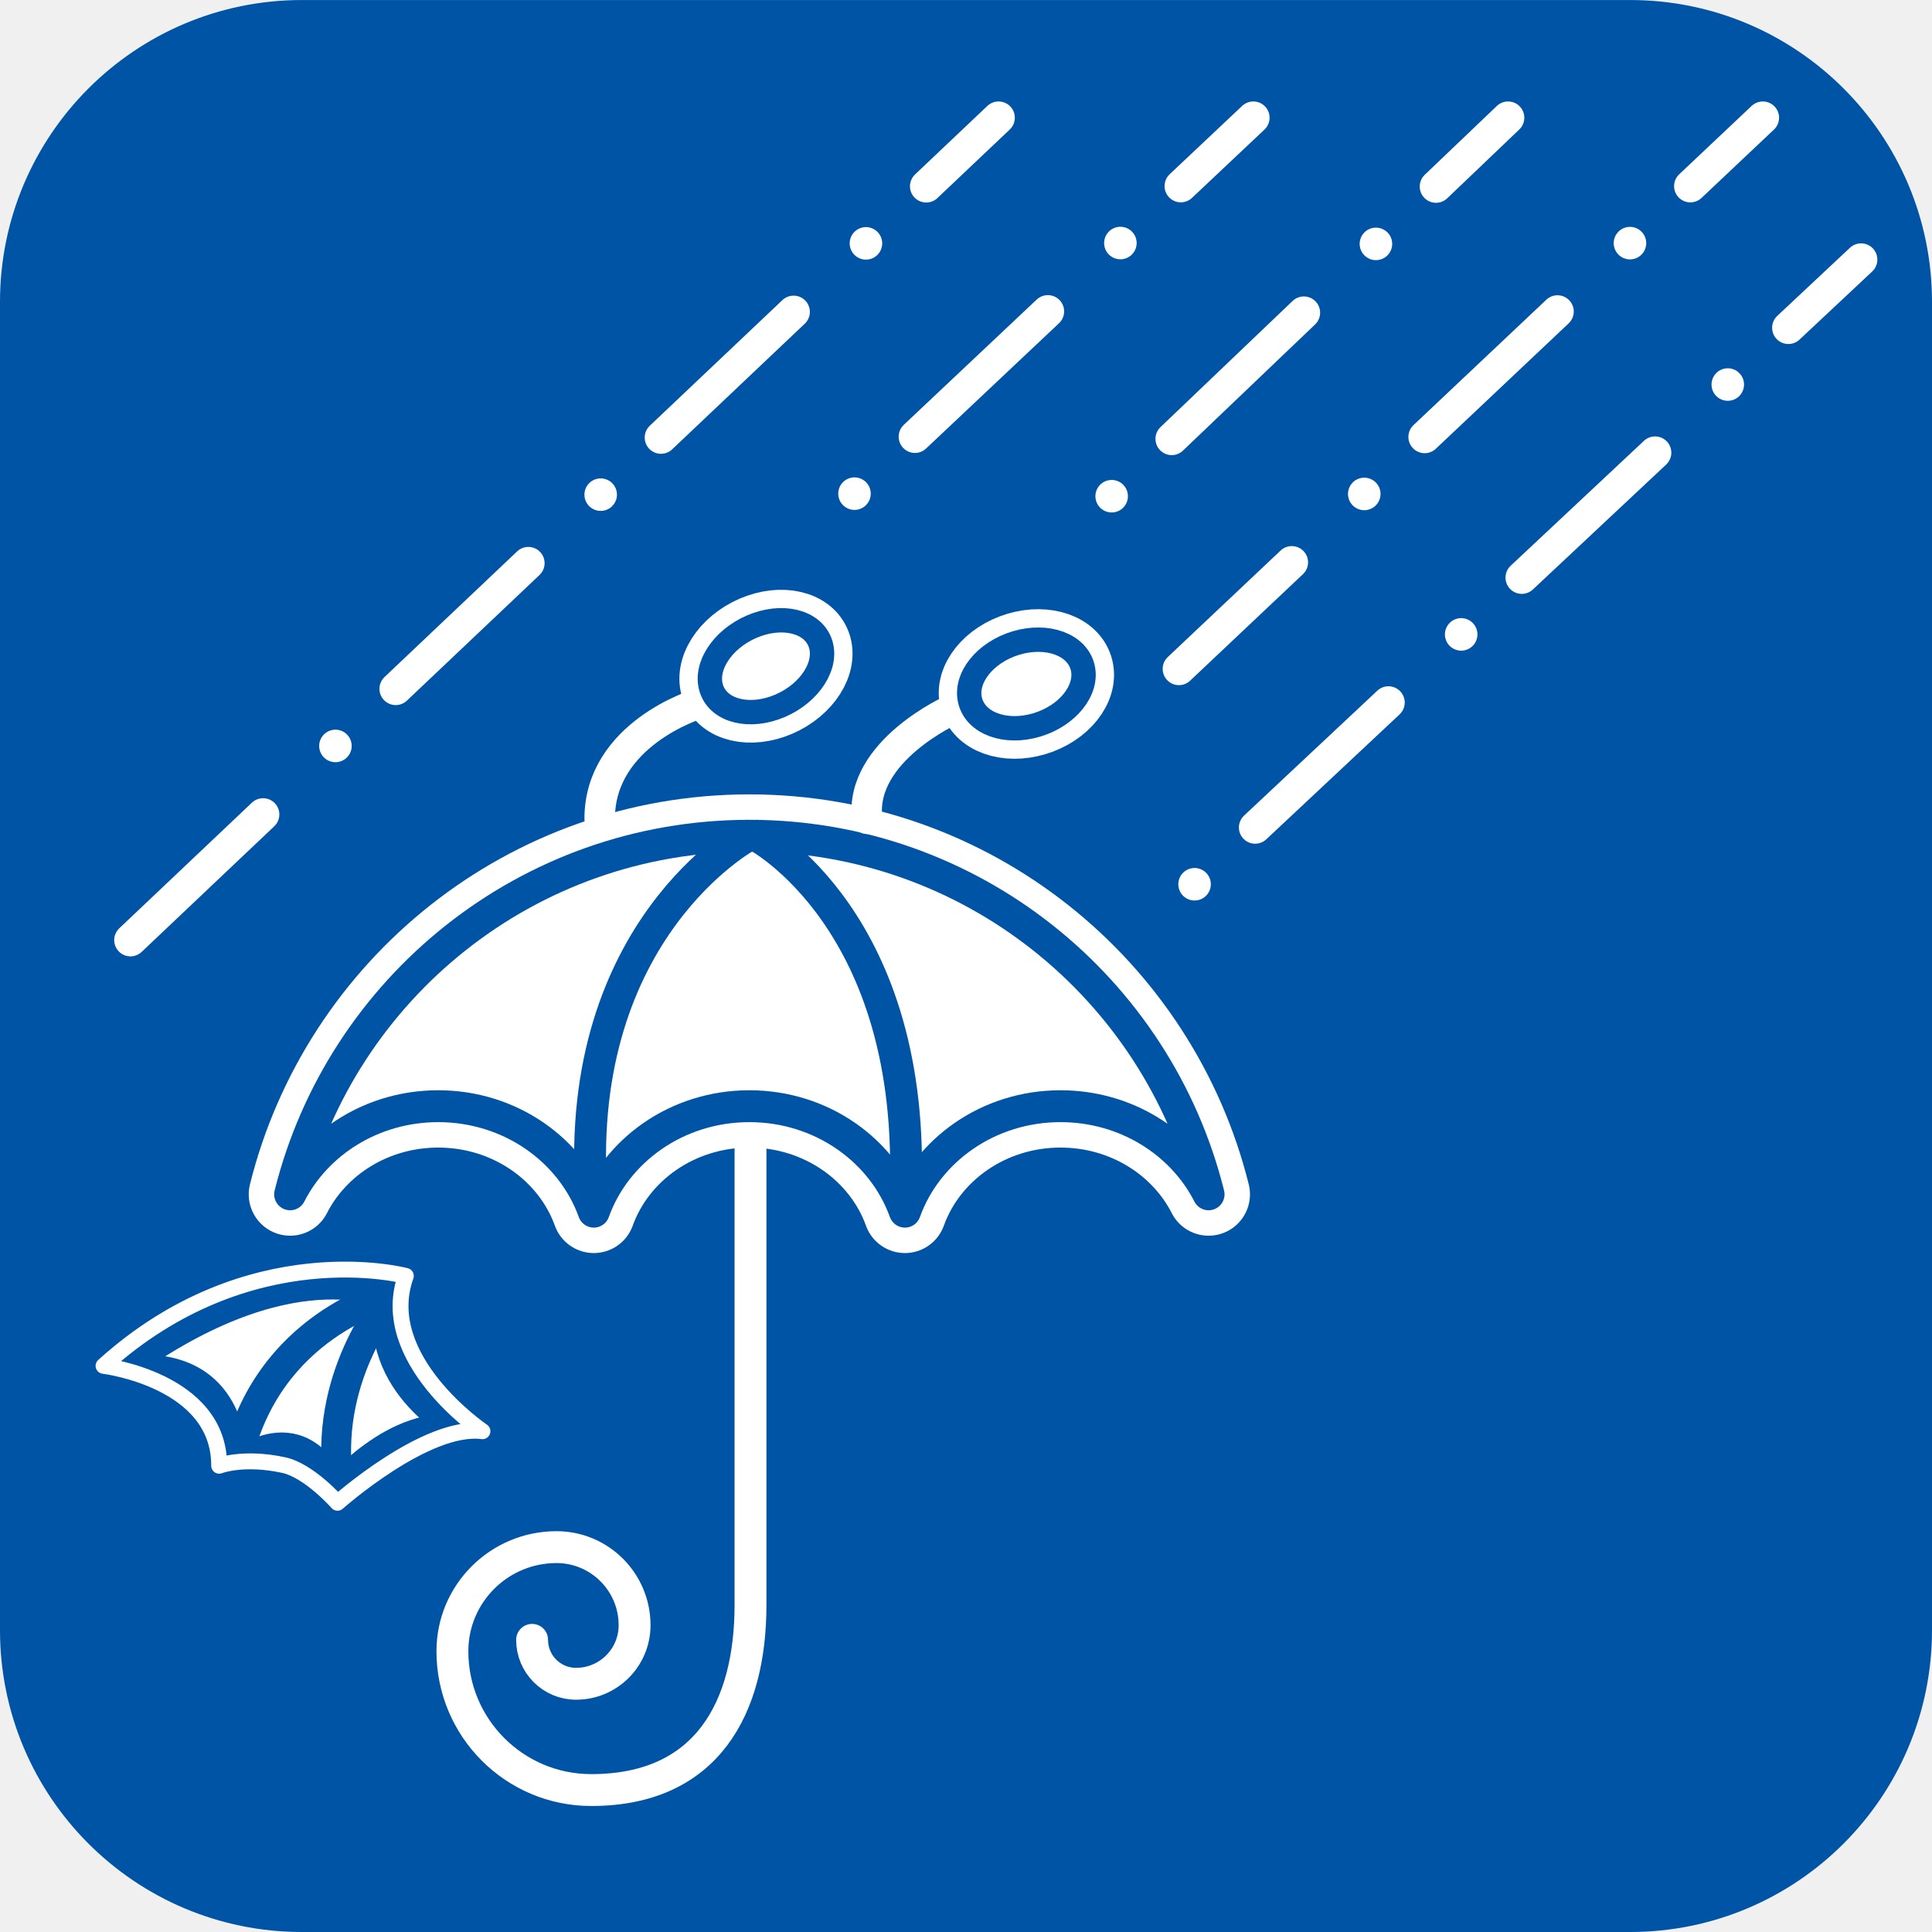
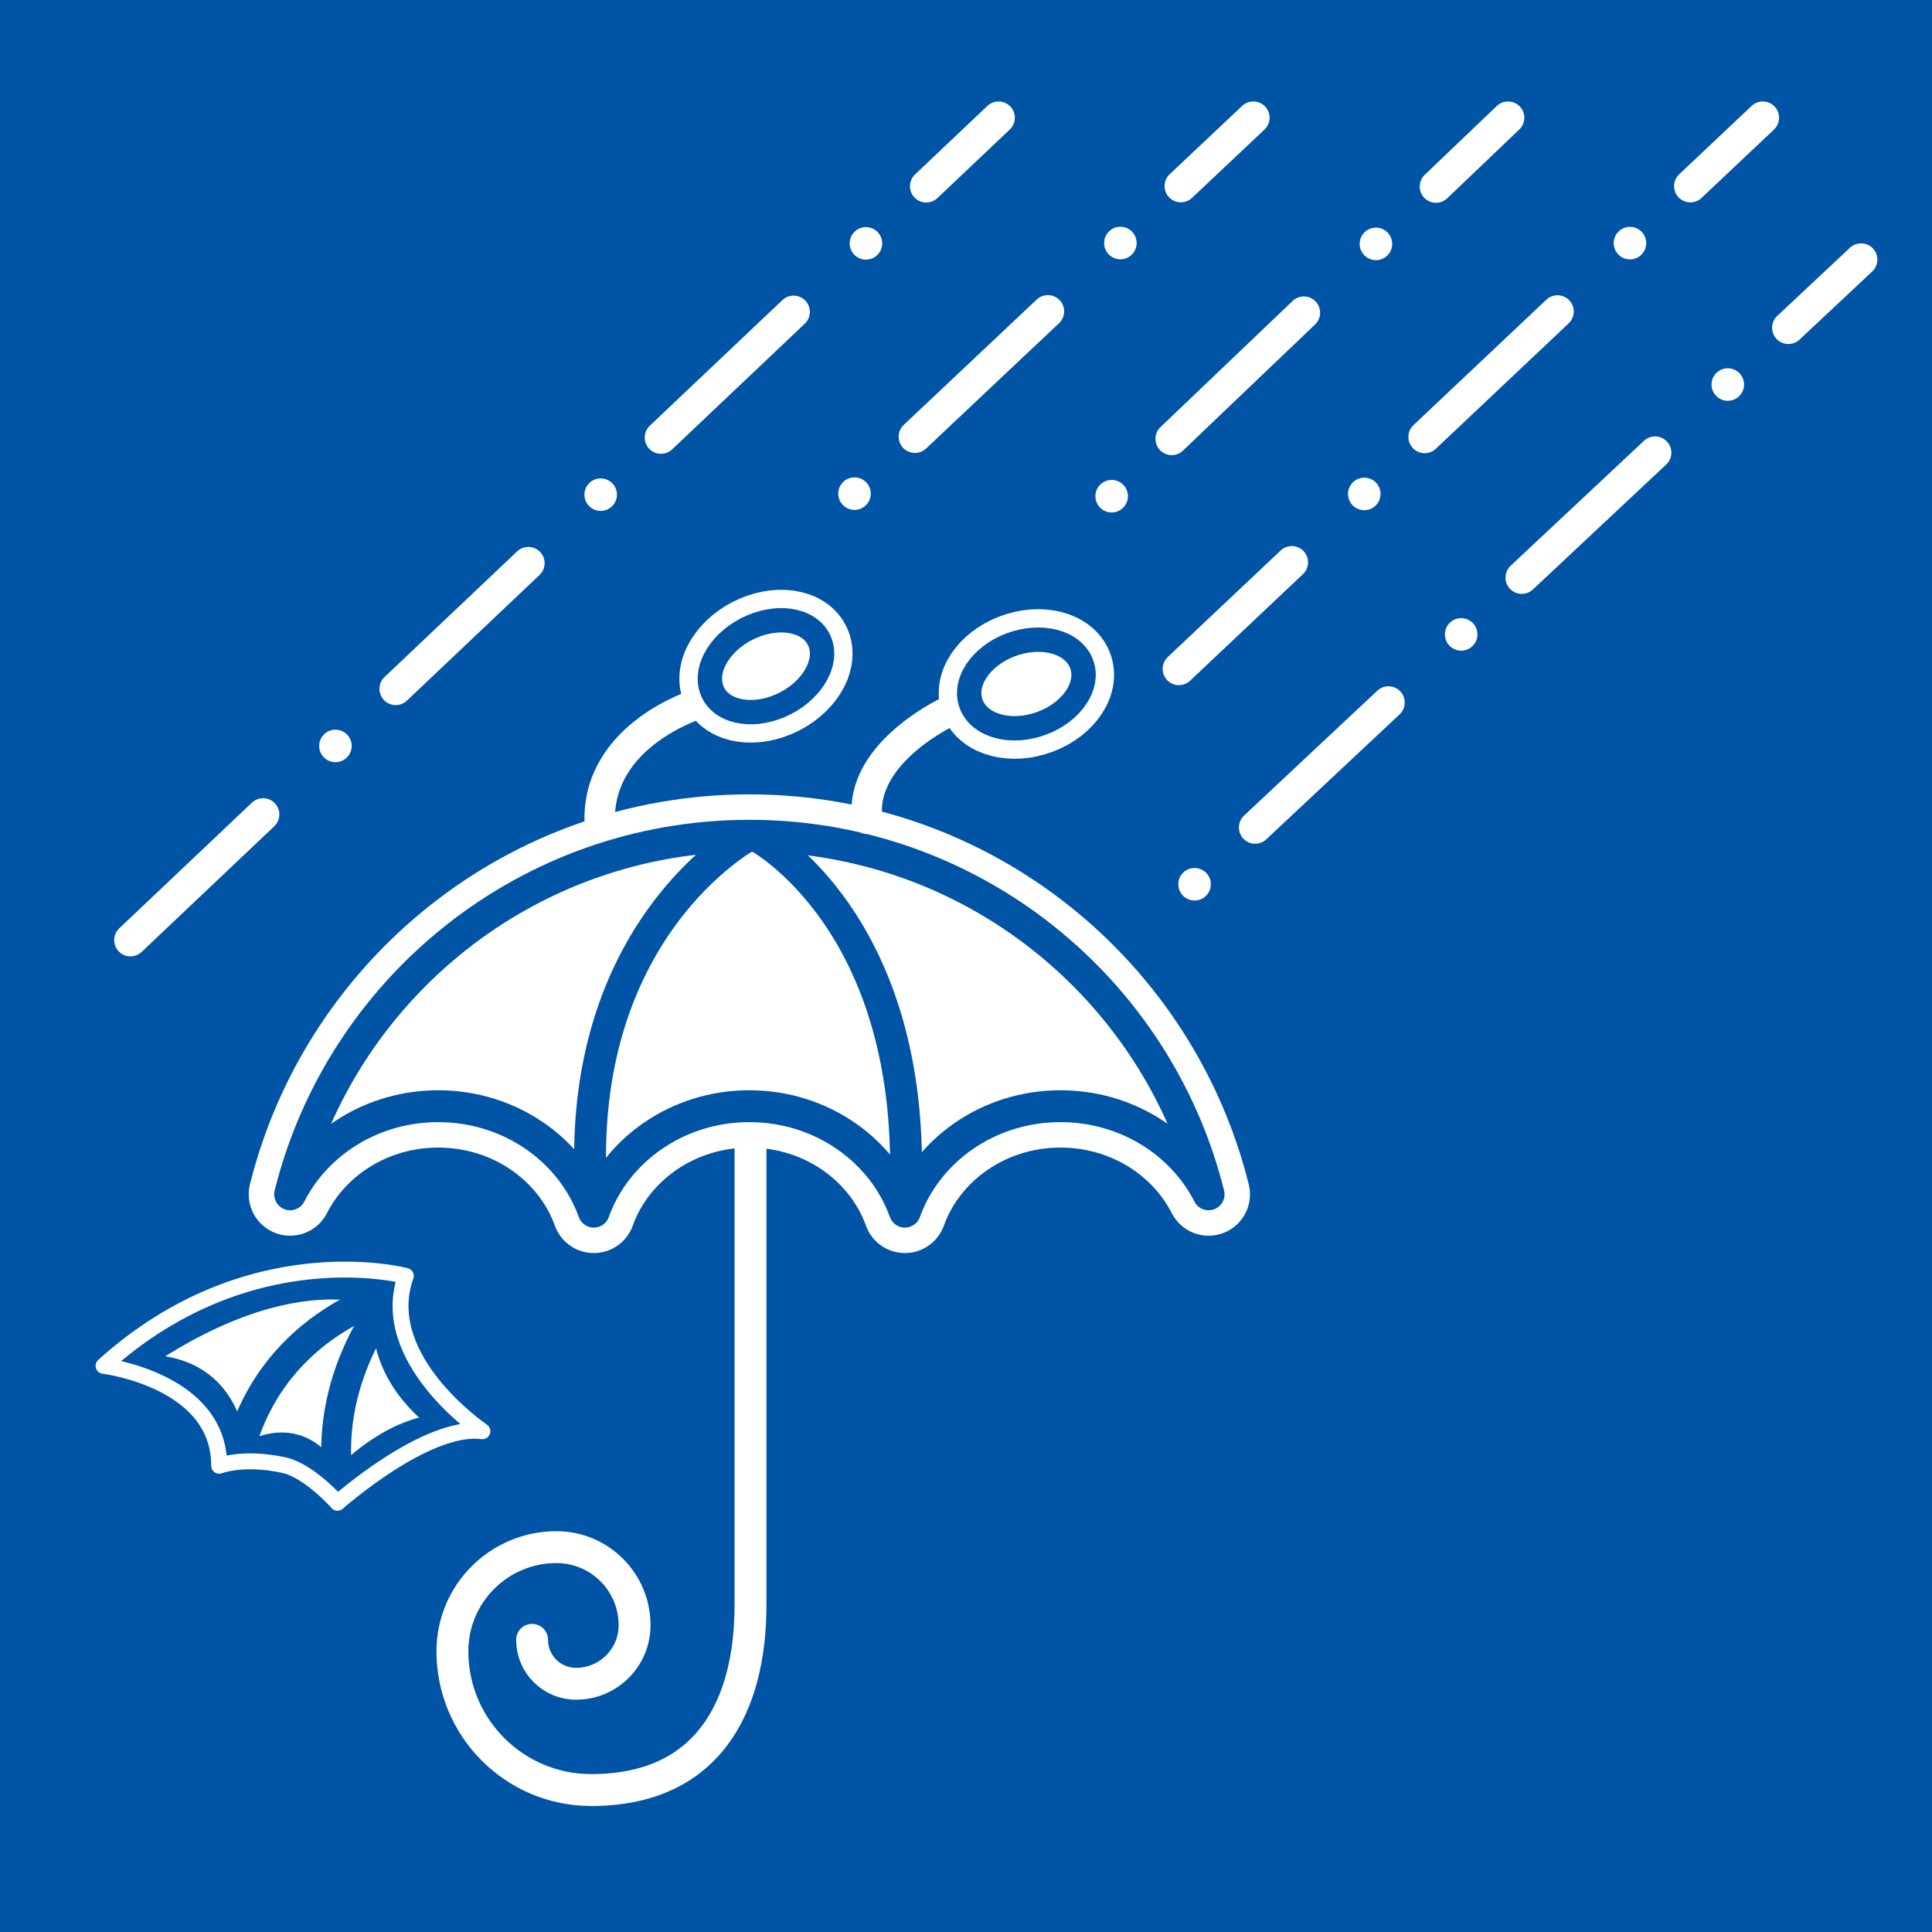
<svg xmlns="http://www.w3.org/2000/svg" width="100%" height="100%" viewBox="0 0 750 750" version="1.1" style="stroke-linecap:round;stroke-linejoin:round;">
-   <g transform="matrix(4.166667,0,0,4.166667,-1454.125,-922.6333)">
-     <path d="M528.99,373.307C528.99,388.842 516.398,401.432 500.866,401.432L377.117,401.432C361.586,401.432 348.99,388.842 348.99,373.307L348.99,249.56C348.99,234.032 361.586,221.435 377.117,221.435L500.866,221.435C516.398,221.435 528.99,234.032 528.99,249.56L528.99,373.307Z" style="fill:rgb(0,84,166);fill-rule:nonzero;" />
-   </g>
+   <rect x="0" y="0" width="100%" height="100%" fill="rgb(0 84 166)" />
  <g transform="matrix(4.166667,0,0,4.166667,-1454.125,-877.8375)">
    <path d="M389.817,313.743C396.548,313.743 402.259,317.857 404.313,323.57C406.365,317.857 412.075,313.743 418.806,313.743C425.535,313.743 431.245,317.857 433.298,323.57C435.352,317.857 441.063,313.743 447.793,313.743C453.87,313.743 459.12,317.097 461.592,321.953C456.812,302.766 439.472,288.546 418.806,288.546C398.138,288.546 380.799,302.766 376.019,321.953C378.492,317.097 383.74,313.743 389.817,313.743" style="fill:white;fill-rule:nonzero;" />
  </g>
  <g transform="matrix(4.166667,0,0,4.166667,-1454.125,-877.8375)">
    <path d="M389.817,313.743C396.548,313.743 402.259,317.857 404.313,323.57C406.365,317.857 412.075,313.743 418.806,313.743C425.535,313.743 431.245,317.857 433.298,323.57C435.352,317.857 441.063,313.743 447.793,313.743C453.87,313.743 459.12,317.097 461.592,321.953C456.812,302.766 439.472,288.546 418.806,288.546C398.138,288.546 380.799,302.766 376.019,321.953C378.492,317.097 383.74,313.743 389.817,313.743Z" style="fill:none;fill-rule:nonzero;stroke:white;stroke-width:7.71px;" />
  </g>
  <g transform="matrix(1.586388,3.852854,3.852854,-1.586388,-1534.209,-764.09)">
    <path d="M408.608,306.21C408.608,306.21 421.646,317.093 444.964,306.21" style="fill:white;fill-rule:nonzero;stroke:white;stroke-width:7.71px;" />
  </g>
  <g transform="matrix(-1.672139,3.81642,3.81642,1.672139,-228.4149,-1686.482)">
    <path d="M392.107,307.681C392.107,307.681 406.557,296.392 428.378,307.681" style="fill:white;fill-rule:nonzero;stroke:white;stroke-width:7.71px;" />
  </g>
  <g transform="matrix(4.166667,0,0,4.166667,-1454.125,-541.25)">
    <path d="M398.564,282.681C398.564,284.941 400.396,286.773 402.658,286.773C405.671,286.773 408.113,284.331 408.113,281.316C408.113,277.301 404.856,274.042 400.838,274.042C395.48,274.042 391.139,278.385 391.139,283.741C391.139,290.884 396.928,296.675 404.072,296.675C414.897,296.675 418.912,288.957 418.912,279.431L418.912,234.66" style="fill:none;fill-rule:nonzero;stroke:white;stroke-width:2.97px;" />
  </g>
  <g transform="matrix(4.166667,0,0,4.166667,-1454.125,-877.8375)">
    <path d="M389.817,313.743C396.548,313.743 402.259,317.857 404.313,323.57C406.365,317.857 412.075,313.743 418.806,313.743C425.535,313.743 431.245,317.857 433.298,323.57C435.352,317.857 441.063,313.743 447.793,313.743C453.87,313.743 459.12,317.097 461.592,321.953C456.812,302.766 439.472,288.546 418.806,288.546C398.138,288.546 380.799,302.766 376.019,321.953C378.492,317.097 383.74,313.743 389.817,313.743Z" style="fill:none;fill-rule:nonzero;stroke:rgb(0,84,166);stroke-width:2.97px;" />
  </g>
  <g transform="matrix(1.586388,3.852854,3.852854,-1.586388,-1534.209,-764.09)">
    <path d="M408.608,306.21C408.608,306.21 421.646,317.093 444.964,306.21" style="fill:none;fill-rule:nonzero;stroke:rgb(0,84,166);stroke-width:2.97px;" />
  </g>
  <g transform="matrix(-1.672139,3.81642,3.81642,1.672139,-228.4149,-1686.482)">
    <path d="M392.107,307.681C392.107,307.681 406.557,296.392 428.378,307.681" style="fill:none;fill-rule:nonzero;stroke:rgb(0,84,166);stroke-width:2.97px;" />
  </g>
  <g transform="matrix(3.919828,-1.412819,-1.412819,-3.919828,-870.9024,2182.759)">
    <path d="M420.353,335.45C417.318,335.267 414.859,336.869 414.861,339.033C414.86,341.195 417.318,343.098 420.353,343.283C423.386,343.466 425.845,341.864 425.846,339.701C425.846,337.539 423.386,335.636 420.353,335.45" style="fill:white;fill-rule:nonzero;" />
  </g>
  <g transform="matrix(3.919828,-1.412819,-1.412819,-3.919828,-870.9024,2182.759)">
    <path d="M420.353,335.45C417.318,335.267 414.859,336.869 414.861,339.033C414.86,341.195 417.318,343.098 420.353,343.283C423.386,343.466 425.845,341.864 425.846,339.701C425.846,337.539 423.386,335.636 420.353,335.45Z" style="fill:none;fill-rule:nonzero;stroke:white;stroke-width:5.68px;" />
  </g>
  <g transform="matrix(-2.701982,3.171814,3.171814,2.701982,309.7055,-1895.95)">
    <path d="M402.394,330.491C402.394,330.491 410.403,325.362 416.424,330.491" style="fill:none;fill-rule:nonzero;stroke:white;stroke-width:2.84px;" />
  </g>
  <g transform="matrix(4.043595,-1.005211,-1.005211,-4.043595,-1059.935,2078.017)">
    <path d="M444.617,333.773C441.599,333.635 439.153,335.287 439.154,337.463C439.154,339.637 441.599,341.511 444.617,341.648C447.634,341.785 450.079,340.134 450.078,337.959C450.079,335.784 447.632,333.909 444.617,333.773" style="fill:white;fill-rule:nonzero;" />
  </g>
  <g transform="matrix(4.043595,-1.005211,-1.005211,-4.043595,-1059.935,2078.017)">
    <path d="M444.617,333.773C441.599,333.635 439.153,335.287 439.154,337.463C439.154,339.637 441.599,341.511 444.617,341.648C447.634,341.785 450.079,340.134 450.078,337.959C450.079,335.784 447.632,333.909 444.617,333.773Z" style="fill:none;fill-rule:nonzero;stroke:white;stroke-width:5.68px;" />
  </g>
  <g transform="matrix(-2.564777,3.283753,3.283753,2.564777,378.7942,-1973.523)">
    <path d="M426.708,330.529C426.708,330.529 435.084,326.058 439.631,330.529" style="fill:none;fill-rule:nonzero;stroke:white;stroke-width:2.84px;" />
  </g>
  <g transform="matrix(4.166667,0,0,4.166667,-1454.125,-611.075)">
    <path d="M385.306,267.304C385.306,267.304 375.869,262.428 359.689,274.574C359.689,274.574 370.412,271.661 370.742,283.457C370.742,283.457 376.734,277.849 380.188,285.665C380.188,285.665 385.923,278.671 392.106,279.94C392.106,279.94 383.587,275.739 385.306,267.304Z" style="fill:white;fill-rule:nonzero;stroke:rgb(0,84,166);stroke-width:2.78px;stroke-linecap:butt;stroke-linejoin:miter;" />
  </g>
  <g transform="matrix(2.82545,-3.062343,-3.062343,-2.82545,-110.6578,2464.531)">
    <path d="M367.685,273.072C378.86,279.592 388.686,273.072 388.686,273.072" style="fill:none;fill-rule:nonzero;stroke:rgb(0,84,166);stroke-width:2.78px;" />
  </g>
  <g transform="matrix(-1.082958,4.02347,4.02347,1.082958,-541.1541,-1290.774)">
    <path d="M372.854,272.434C372.854,272.434 381.592,268.223 390.934,272.434" style="fill:none;fill-rule:nonzero;stroke:rgb(0,84,166);stroke-width:2.78px;" />
  </g>
  <g transform="matrix(4.166667,0,0,4.166667,-1454.125,-610.2375)">
    <path d="M386.802,265.33C386.802,265.33 372.227,261.425 358.637,273.709C358.637,273.709 369.442,275.026 369.408,283.018C369.408,283.018 371.632,282.139 375.41,282.953C377.804,283.468 380.435,286.467 380.435,286.467C380.435,286.467 388.702,279.12 393.938,279.801C393.938,279.801 384.014,273.081 386.802,265.33Z" style="fill:none;fill-rule:nonzero;stroke:white;stroke-width:1.48px;" />
  </g>
  <g transform="matrix(3.919828,-1.412819,-1.412819,-3.919828,-870.9024,2182.759)">
    <path d="M420.353,335.45C417.318,335.267 414.859,336.869 414.861,339.033C414.86,341.195 417.318,343.098 420.353,343.283C423.386,343.466 425.845,341.864 425.846,339.701C425.846,337.539 423.386,335.636 420.353,335.45" style="fill:white;fill-rule:nonzero;" />
  </g>
  <g transform="matrix(3.919828,-1.412819,-1.412819,-3.919828,-870.9024,2182.759)">
    <path d="M420.353,335.45C417.318,335.267 414.859,336.869 414.861,339.033C414.86,341.195 417.318,343.098 420.353,343.283C423.386,343.466 425.845,341.864 425.846,339.701C425.846,337.539 423.386,335.636 420.353,335.45Z" style="fill:none;fill-rule:nonzero;stroke:rgb(0,84,166);stroke-width:2.27px;" />
  </g>
  <g transform="matrix(4.043595,-1.005211,-1.005211,-4.043595,-1059.935,2078.017)">
    <path d="M444.617,333.773C441.599,333.635 439.153,335.287 439.154,337.463C439.154,339.637 441.599,341.511 444.617,341.648C447.634,341.785 450.079,340.134 450.078,337.959C450.079,335.784 447.632,333.909 444.617,333.773" style="fill:white;fill-rule:nonzero;" />
  </g>
  <g transform="matrix(4.043595,-1.005211,-1.005211,-4.043595,-1059.935,2078.017)">
    <path d="M444.617,333.773C441.599,333.635 439.153,335.287 439.154,337.463C439.154,339.637 441.599,341.511 444.617,341.648C447.634,341.785 450.079,340.134 450.078,337.959C450.079,335.784 447.632,333.909 444.617,333.773Z" style="fill:none;fill-rule:nonzero;stroke:rgb(0,84,166);stroke-width:2.27px;" />
  </g>
  <g transform="matrix(-3.024859,2.865543,2.865543,3.024859,412.3887,-1983.908)">
    <path d="M339.309,349.538L458.333,349.538" style="fill:none;fill-rule:nonzero;stroke:white;stroke-width:3.03px;stroke-dasharray:9.284,7.737,0,0,0;" />
  </g>
  <g transform="matrix(-3.032079,2.857903,2.857903,3.032079,690.5025,-2271.659)">
    <path d="M417.094,371.146L473.43,371.146" style="fill:none;fill-rule:nonzero;stroke:white;stroke-width:3.03px;stroke-dasharray:9.284,7.737,0,0,0;" />
  </g>
  <g transform="matrix(-3.013605,2.877376,2.877376,3.013605,854.4278,-2358.069)">
    <path d="M445.087,372.672L496.624,372.672" style="fill:none;fill-rule:nonzero;stroke:white;stroke-width:3.03px;stroke-dasharray:9.284,7.737,0,0,0;" />
  </g>
  <g transform="matrix(-3.029966,2.860143,2.860143,3.029966,1000.284,-2342.734)">
    <path d="M448.624,364.791L523.432,364.791" style="fill:none;fill-rule:nonzero;stroke:white;stroke-width:3.03px;stroke-dasharray:9.284,7.737,0,0,0;" />
  </g>
  <g transform="matrix(-3.040263,2.849195,2.849195,3.040263,1089.366,-2224.551)">
    <path d="M445.869,346.998L534.342,346.998" style="fill:none;fill-rule:nonzero;stroke:white;stroke-width:3.03px;stroke-dasharray:9.284,7.737,0,0,0;" />
  </g>
</svg>
